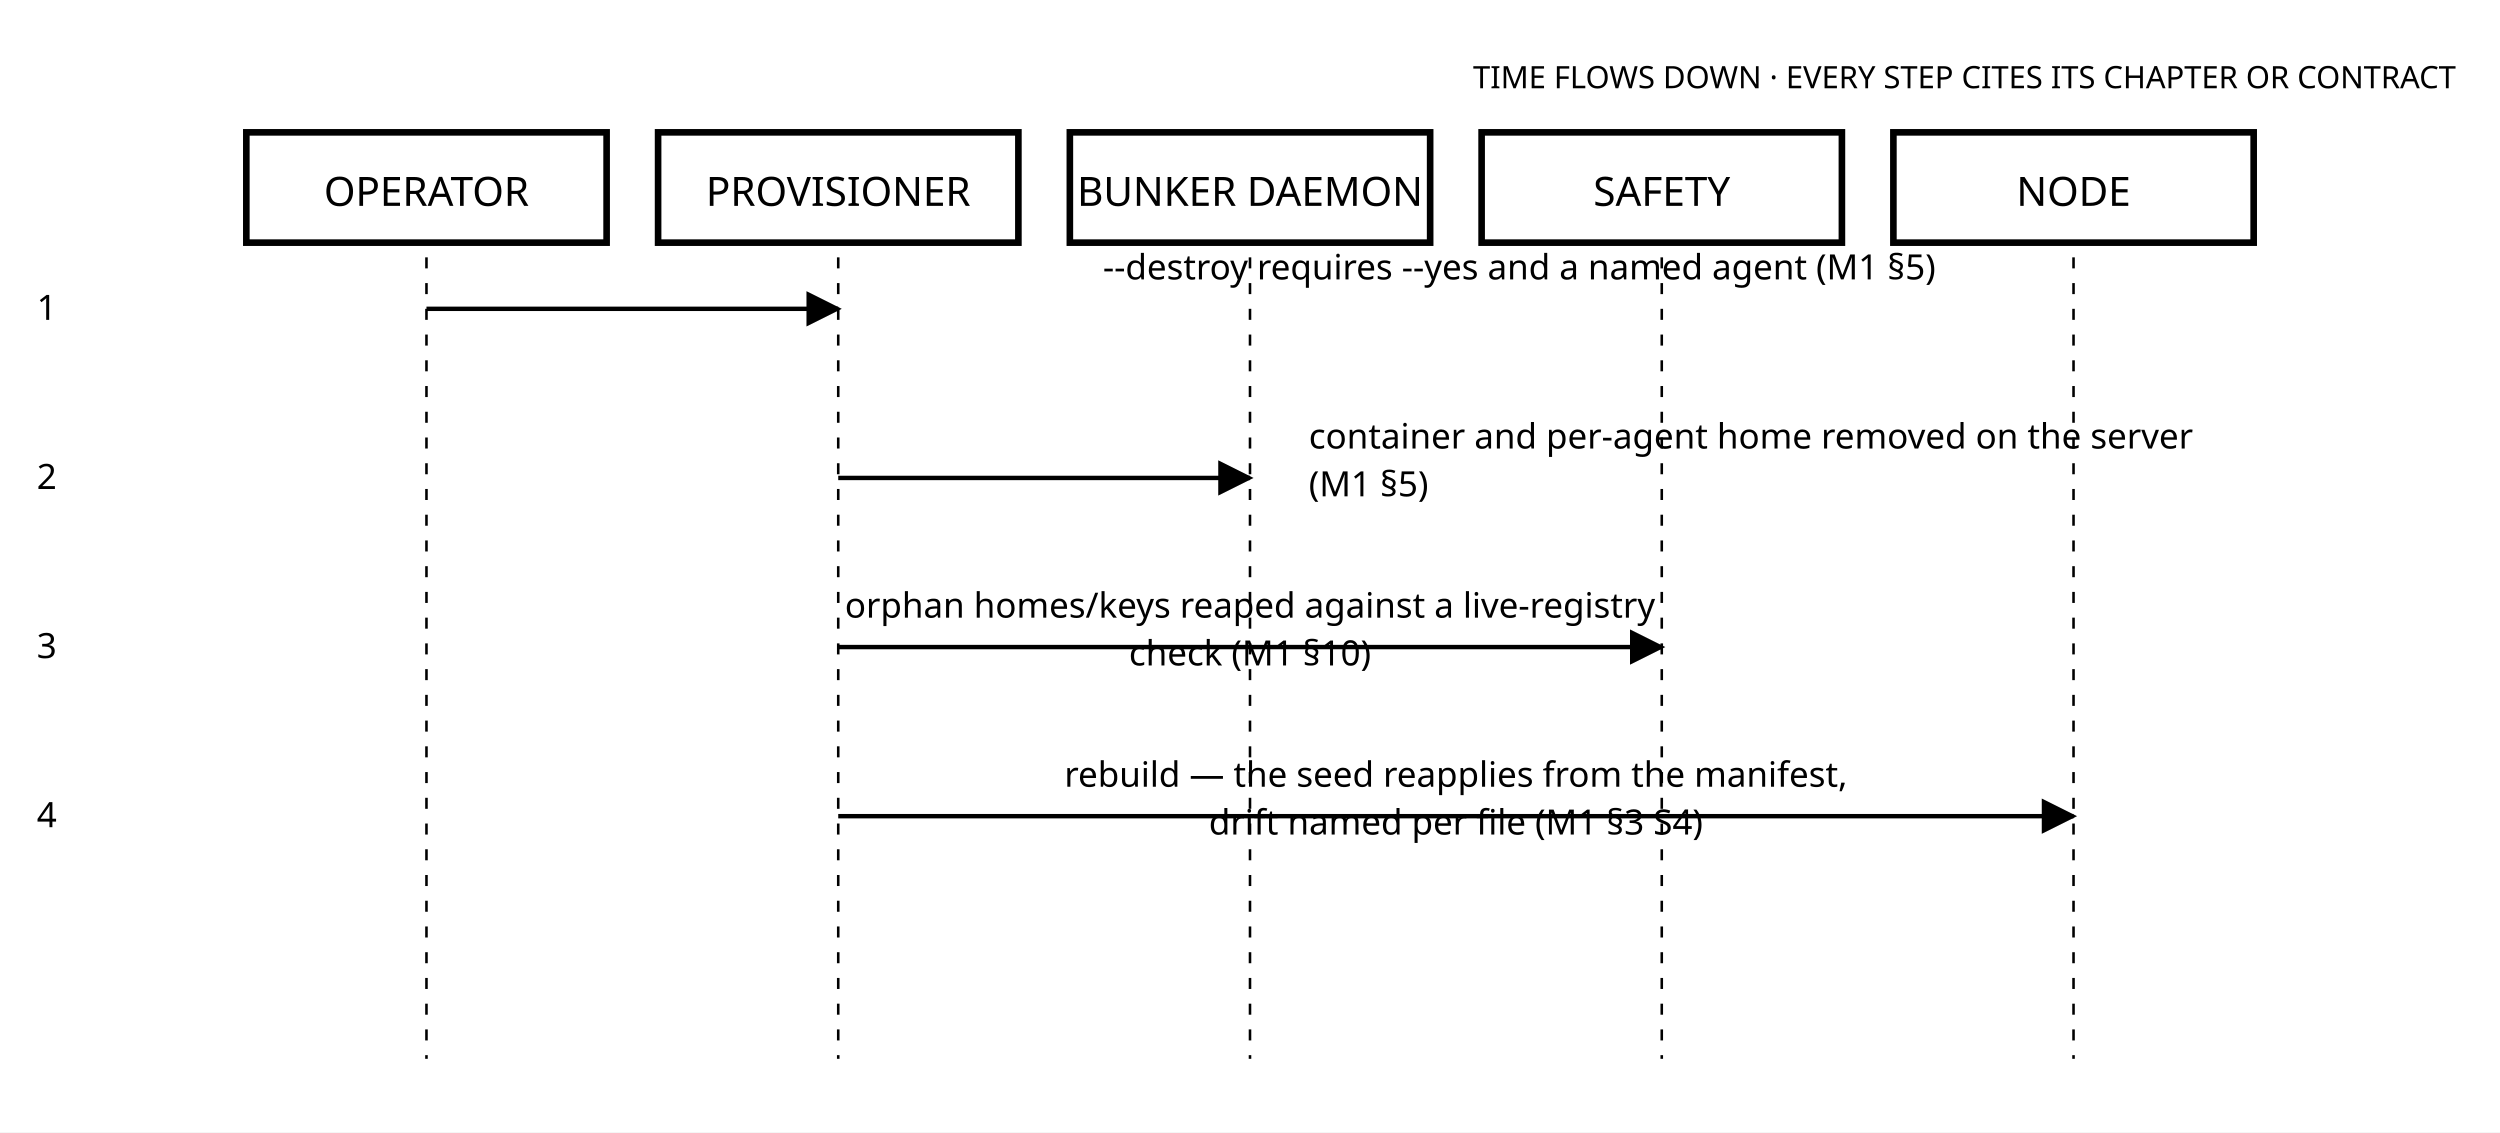
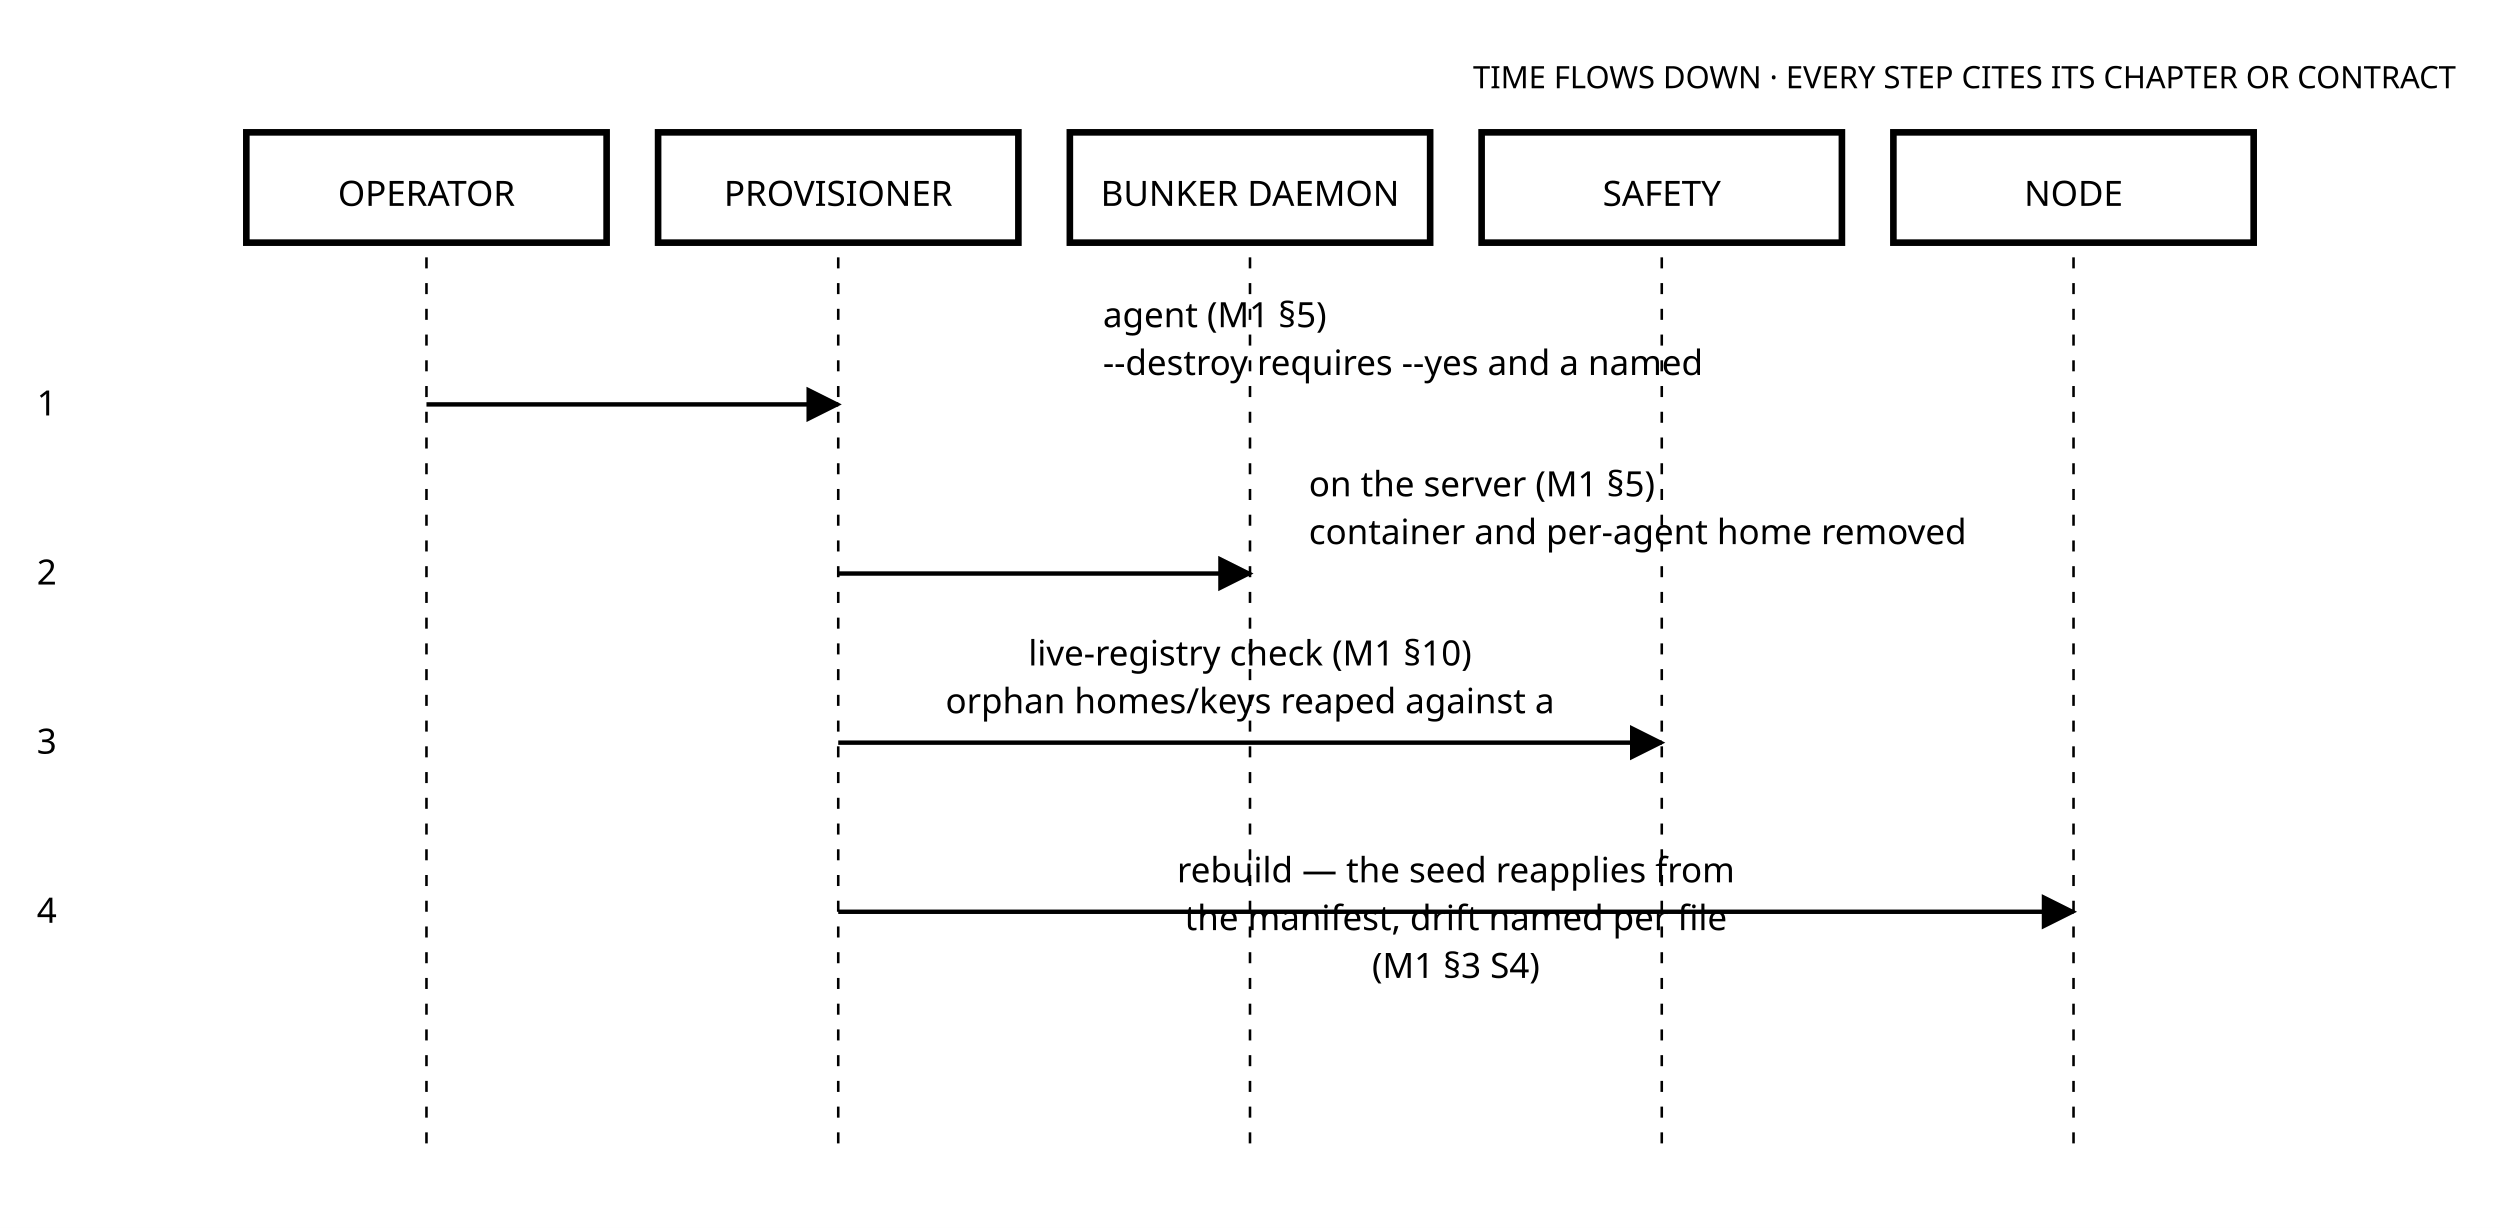
- <svg xmlns="http://www.w3.org/2000/svg" width="170.0mm" height="77.0mm" viewBox="0 0 680 308.0" preserveAspectRatio="xMidYMid meet">
-   <rect width="680" height="308.0" fill="#ffffff" />
+ <svg xmlns="http://www.w3.org/2000/svg" width="170.0mm" height="83.5mm" viewBox="0 0 680 334.0" preserveAspectRatio="xMidYMid meet">
+   <rect width="680" height="334.0" fill="#ffffff" />
  <defs>
    <marker id="ar" viewBox="0 0 10 10" refX="9" refY="5" markerWidth="8" markerHeight="8" orient="auto">
      <path d="M0,0 L10,5 L0,10 z" fill="#000000" />
    </marker>
  </defs>
  <g font-family="Routed Gothic Narrow, Routed Gothic, sans-serif">
    <text x="668.0" y="24.0" font-size="8.40" fill="#000000" text-anchor="end">TIME FLOWS DOWN · EVERY STEP CITES ITS CHAPTER OR CONTRACT</text>
    <rect x="67.0" y="36.0" width="98.0" height="30.0" fill="#ffffff" stroke="#000000" stroke-width="1.8" />
-     <text x="116.0" y="56.0" font-size="11.00" fill="#000000" text-anchor="middle">OPERATOR</text>
-     <polyline points="116.0,70.0 116.0,288.0" fill="none" stroke="#000000" stroke-width="0.7" stroke-dasharray="3 4" />
+     <text x="116.0" y="56.0" font-size="9.50" fill="#000000" text-anchor="middle">OPERATOR</text>
+     <polyline points="116.0,70.0 116.0,314.0" fill="none" stroke="#000000" stroke-width="0.7" stroke-dasharray="3 4" />
    <rect x="179.0" y="36.0" width="98.0" height="30.0" fill="#ffffff" stroke="#000000" stroke-width="1.8" />
-     <text x="228.0" y="56.0" font-size="11.00" fill="#000000" text-anchor="middle">PROVISIONER</text>
-     <polyline points="228.0,70.0 228.0,288.0" fill="none" stroke="#000000" stroke-width="0.7" stroke-dasharray="3 4" />
+     <text x="228.0" y="56.0" font-size="9.50" fill="#000000" text-anchor="middle">PROVISIONER</text>
+     <polyline points="228.0,70.0 228.0,314.0" fill="none" stroke="#000000" stroke-width="0.7" stroke-dasharray="3 4" />
    <rect x="291.0" y="36.0" width="98.0" height="30.0" fill="#ffffff" stroke="#000000" stroke-width="1.8" />
-     <text x="340.0" y="56.0" font-size="11.00" fill="#000000" text-anchor="middle">BUNKER DAEMON</text>
-     <polyline points="340.0,70.0 340.0,288.0" fill="none" stroke="#000000" stroke-width="0.7" stroke-dasharray="3 4" />
+     <text x="340.0" y="56.0" font-size="9.50" fill="#000000" text-anchor="middle">BUNKER DAEMON</text>
+     <polyline points="340.0,70.0 340.0,314.0" fill="none" stroke="#000000" stroke-width="0.7" stroke-dasharray="3 4" />
    <rect x="403.0" y="36.0" width="98.0" height="30.0" fill="#ffffff" stroke="#000000" stroke-width="1.8" />
-     <text x="452.0" y="56.0" font-size="11.00" fill="#000000" text-anchor="middle">SAFETY</text>
-     <polyline points="452.0,70.0 452.0,288.0" fill="none" stroke="#000000" stroke-width="0.7" stroke-dasharray="3 4" />
+     <text x="452.0" y="56.0" font-size="9.50" fill="#000000" text-anchor="middle">SAFETY</text>
+     <polyline points="452.0,70.0 452.0,314.0" fill="none" stroke="#000000" stroke-width="0.7" stroke-dasharray="3 4" />
    <rect x="515.0" y="36.0" width="98.0" height="30.0" fill="#ffffff" stroke="#000000" stroke-width="1.8" />
-     <text x="564.0" y="56.0" font-size="11.00" fill="#000000" text-anchor="middle">NODE</text>
-     <polyline points="564.0,70.0 564.0,288.0" fill="none" stroke="#000000" stroke-width="0.7" stroke-dasharray="3 4" />
-     <text x="10.0" y="87.0" font-size="9.50" fill="#000000" text-anchor="start">1</text>
-     <polyline points="116.0,84.0 228.0,84.0" fill="none" stroke="#000000" stroke-width="1.2" marker-end="url(#ar)" />
-     <text x="300.0" y="76.0" font-size="9.50" fill="#000000" text-anchor="start">--destroy requires --yes and a named agent (M1 §5)</text>
-     <text x="10.0" y="133.0" font-size="9.50" fill="#000000" text-anchor="start">2</text>
-     <polyline points="228.0,130.0 340.0,130.0" fill="none" stroke="#000000" stroke-width="1.2" marker-end="url(#ar)" />
-     <text x="356.0" y="122.0" font-size="9.50" fill="#000000" text-anchor="start">container and per-agent home removed on the server</text>
-     <text x="356.0" y="135.0" font-size="9.50" fill="#000000" text-anchor="start">(M1 §5)</text>
-     <text x="10.0" y="179.0" font-size="9.50" fill="#000000" text-anchor="start">3</text>
-     <polyline points="228.0,176.0 452.0,176.0" fill="none" stroke="#000000" stroke-width="1.2" marker-end="url(#ar)" />
-     <text x="340.0" y="168.0" font-size="9.50" fill="#000000" text-anchor="middle">orphan homes/keys reaped against a live-registry</text>
-     <text x="340.0" y="181.0" font-size="9.50" fill="#000000" text-anchor="middle">check (M1 §10)</text>
-     <text x="10.0" y="225.0" font-size="9.50" fill="#000000" text-anchor="start">4</text>
-     <polyline points="228.0,222.0 564.0,222.0" fill="none" stroke="#000000" stroke-width="1.2" marker-end="url(#ar)" />
-     <text x="396.0" y="214.0" font-size="9.50" fill="#000000" text-anchor="middle">rebuild — the seed reapplies from the manifest,</text>
-     <text x="396.0" y="227.0" font-size="9.50" fill="#000000" text-anchor="middle">drift named per file (M1 §3 S4)</text>
+     <text x="564.0" y="56.0" font-size="9.50" fill="#000000" text-anchor="middle">NODE</text>
+     <polyline points="564.0,70.0 564.0,314.0" fill="none" stroke="#000000" stroke-width="0.7" stroke-dasharray="3 4" />
+     <text x="10.0" y="113.0" font-size="9.50" fill="#000000" text-anchor="start">1</text>
+     <polyline points="116.0,110.0 228.0,110.0" fill="none" stroke="#000000" stroke-width="1.2" marker-end="url(#ar)" />
+     <text x="300.0" y="102.0" font-size="9.50" fill="#000000" text-anchor="start">--destroy requires --yes and a named</text>
+     <text x="300.0" y="89.0" font-size="9.50" fill="#000000" text-anchor="start">agent (M1 §5)</text>
+     <text x="10.0" y="159.0" font-size="9.50" fill="#000000" text-anchor="start">2</text>
+     <polyline points="228.0,156.0 340.0,156.0" fill="none" stroke="#000000" stroke-width="1.2" marker-end="url(#ar)" />
+     <text x="356.0" y="148.0" font-size="9.50" fill="#000000" text-anchor="start">container and per-agent home removed</text>
+     <text x="356.0" y="135.0" font-size="9.50" fill="#000000" text-anchor="start">on the server (M1 §5)</text>
+     <text x="10.0" y="205.0" font-size="9.50" fill="#000000" text-anchor="start">3</text>
+     <polyline points="228.0,202.0 452.0,202.0" fill="none" stroke="#000000" stroke-width="1.2" marker-end="url(#ar)" />
+     <text x="340.0" y="194.0" font-size="9.50" fill="#000000" text-anchor="middle">orphan homes/keys reaped against a</text>
+     <text x="340.0" y="181.0" font-size="9.50" fill="#000000" text-anchor="middle">live-registry check (M1 §10)</text>
+     <text x="10.0" y="251.0" font-size="9.50" fill="#000000" text-anchor="start">4</text>
+     <polyline points="228.0,248.0 564.0,248.0" fill="none" stroke="#000000" stroke-width="1.2" marker-end="url(#ar)" />
+     <text x="396.0" y="240.0" font-size="9.50" fill="#000000" text-anchor="middle">rebuild — the seed reapplies from</text>
+     <text x="396.0" y="253.0" font-size="9.50" fill="#000000" text-anchor="middle">the manifest, drift named per file</text>
+     <text x="396.0" y="266.0" font-size="9.50" fill="#000000" text-anchor="middle">(M1 §3 S4)</text>
  </g>
</svg>
